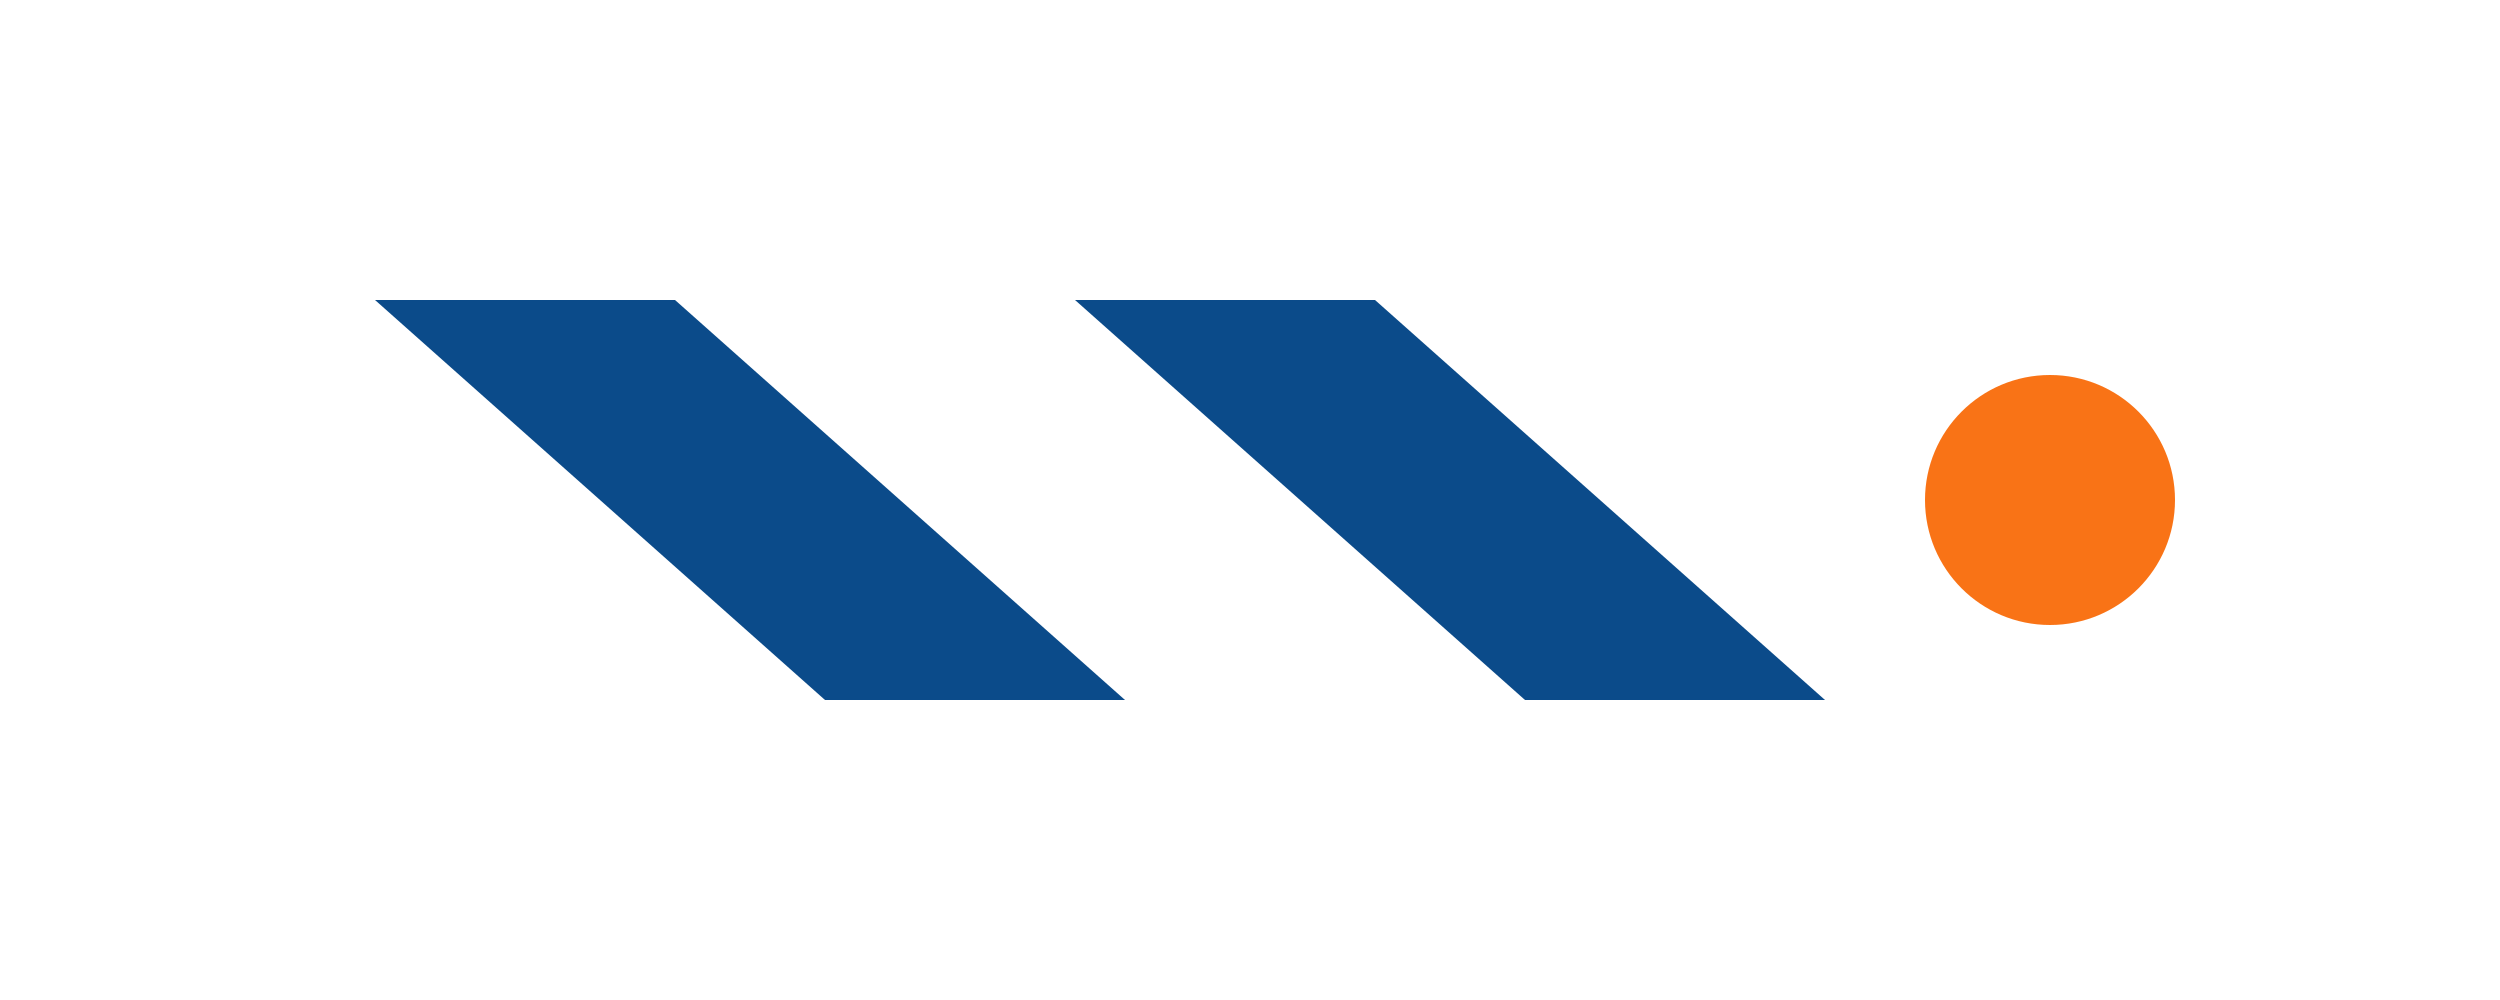
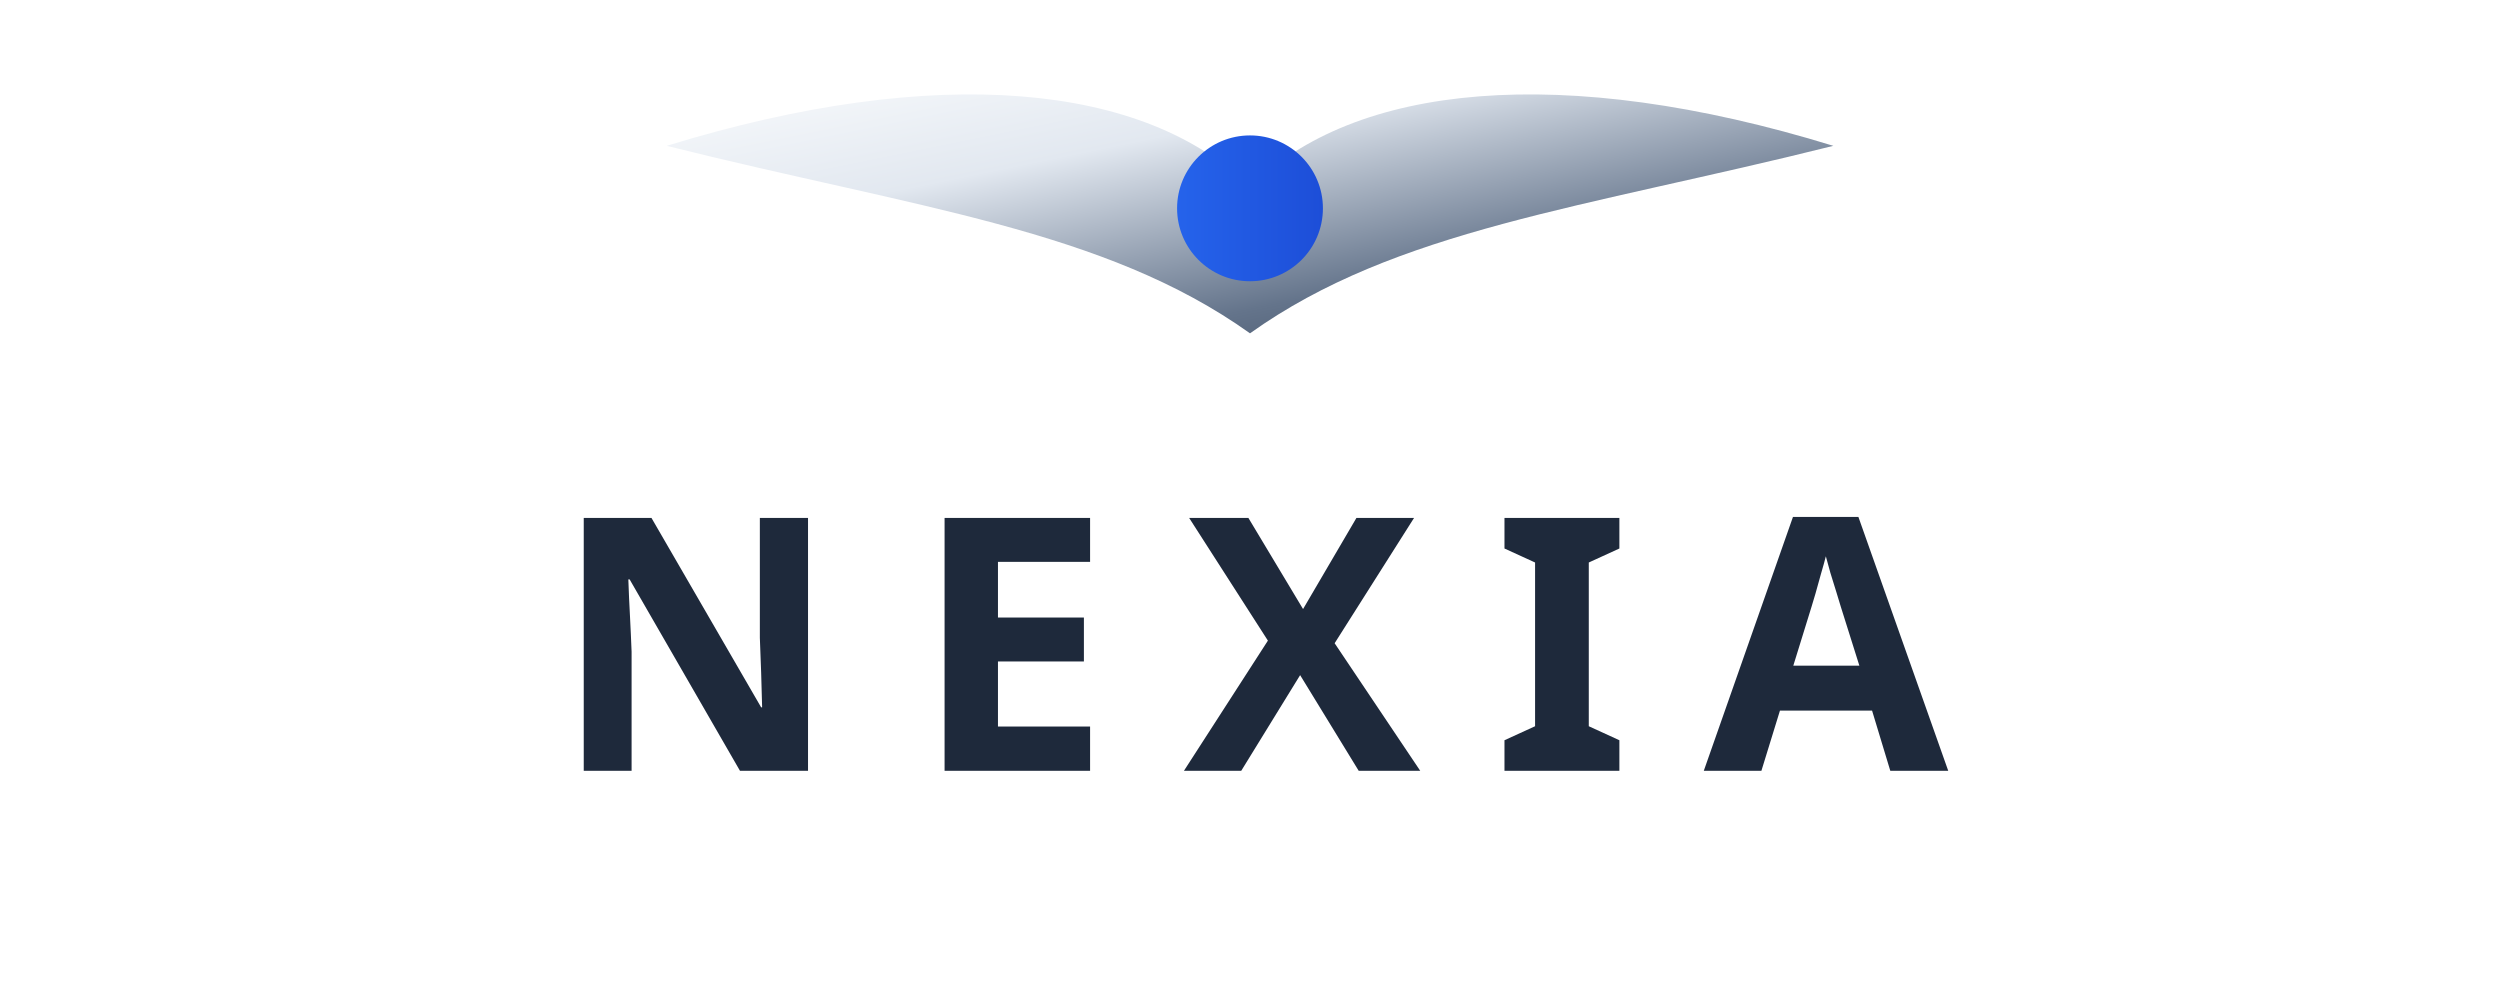
- <svg xmlns="http://www.w3.org/2000/svg" viewBox="0 0 100 40" fill="none">
-   <path d="M15 12h12l18 16h-12L15 12zm28 0h12l18 16h-12L43 12z" fill="#0B4B8A" />
-   <circle cx="82" cy="20" r="5" fill="#F97316" />
+ <svg xmlns="http://www.w3.org/2000/svg" viewBox="0 0 120 48" fill="none">
+   <defs>
+     <linearGradient id="nxChrome" x1="0" y1="0" x2="1" y2="1">
+       <stop offset="0%" stop-color="#F8FAFC" />
+       <stop offset="30%" stop-color="#E2E8F0" />
+       <stop offset="70%" stop-color="#64748B" />
+       <stop offset="100%" stop-color="#334155" />
+     </linearGradient>
+     <linearGradient id="nxBlue" x1="0" y1="0" x2="1" y2="0">
+       <stop offset="0%" stop-color="#2563EB" />
+       <stop offset="100%" stop-color="#1D4ED8" />
+     </linearGradient>
+   </defs>
+   <g transform="translate(60, 11)">
+     <path d="M-28 -4 C-15 -8, -5 -7, 0 -2 C5 -7, 15 -8, 28 -4 C16 -1, 7 0, 0 5 C-7 0, -16 -1, -28 -4 Z" fill="url(#nxChrome)" />
+     <circle cx="0" cy="-1" r="3.5" fill="url(#nxBlue)" />
+   </g>
+   <text x="60" y="37" text-anchor="middle" font-family="'Trebuchet MS', 'Arial Black', sans-serif" font-weight="900" font-size="17" letter-spacing="3.5" fill="#1E293B">NEXIA</text>
+   <path d="M22 42h76" stroke="url(#nxBlue)" stroke-width="1.8" stroke-linecap="round" />
</svg>
